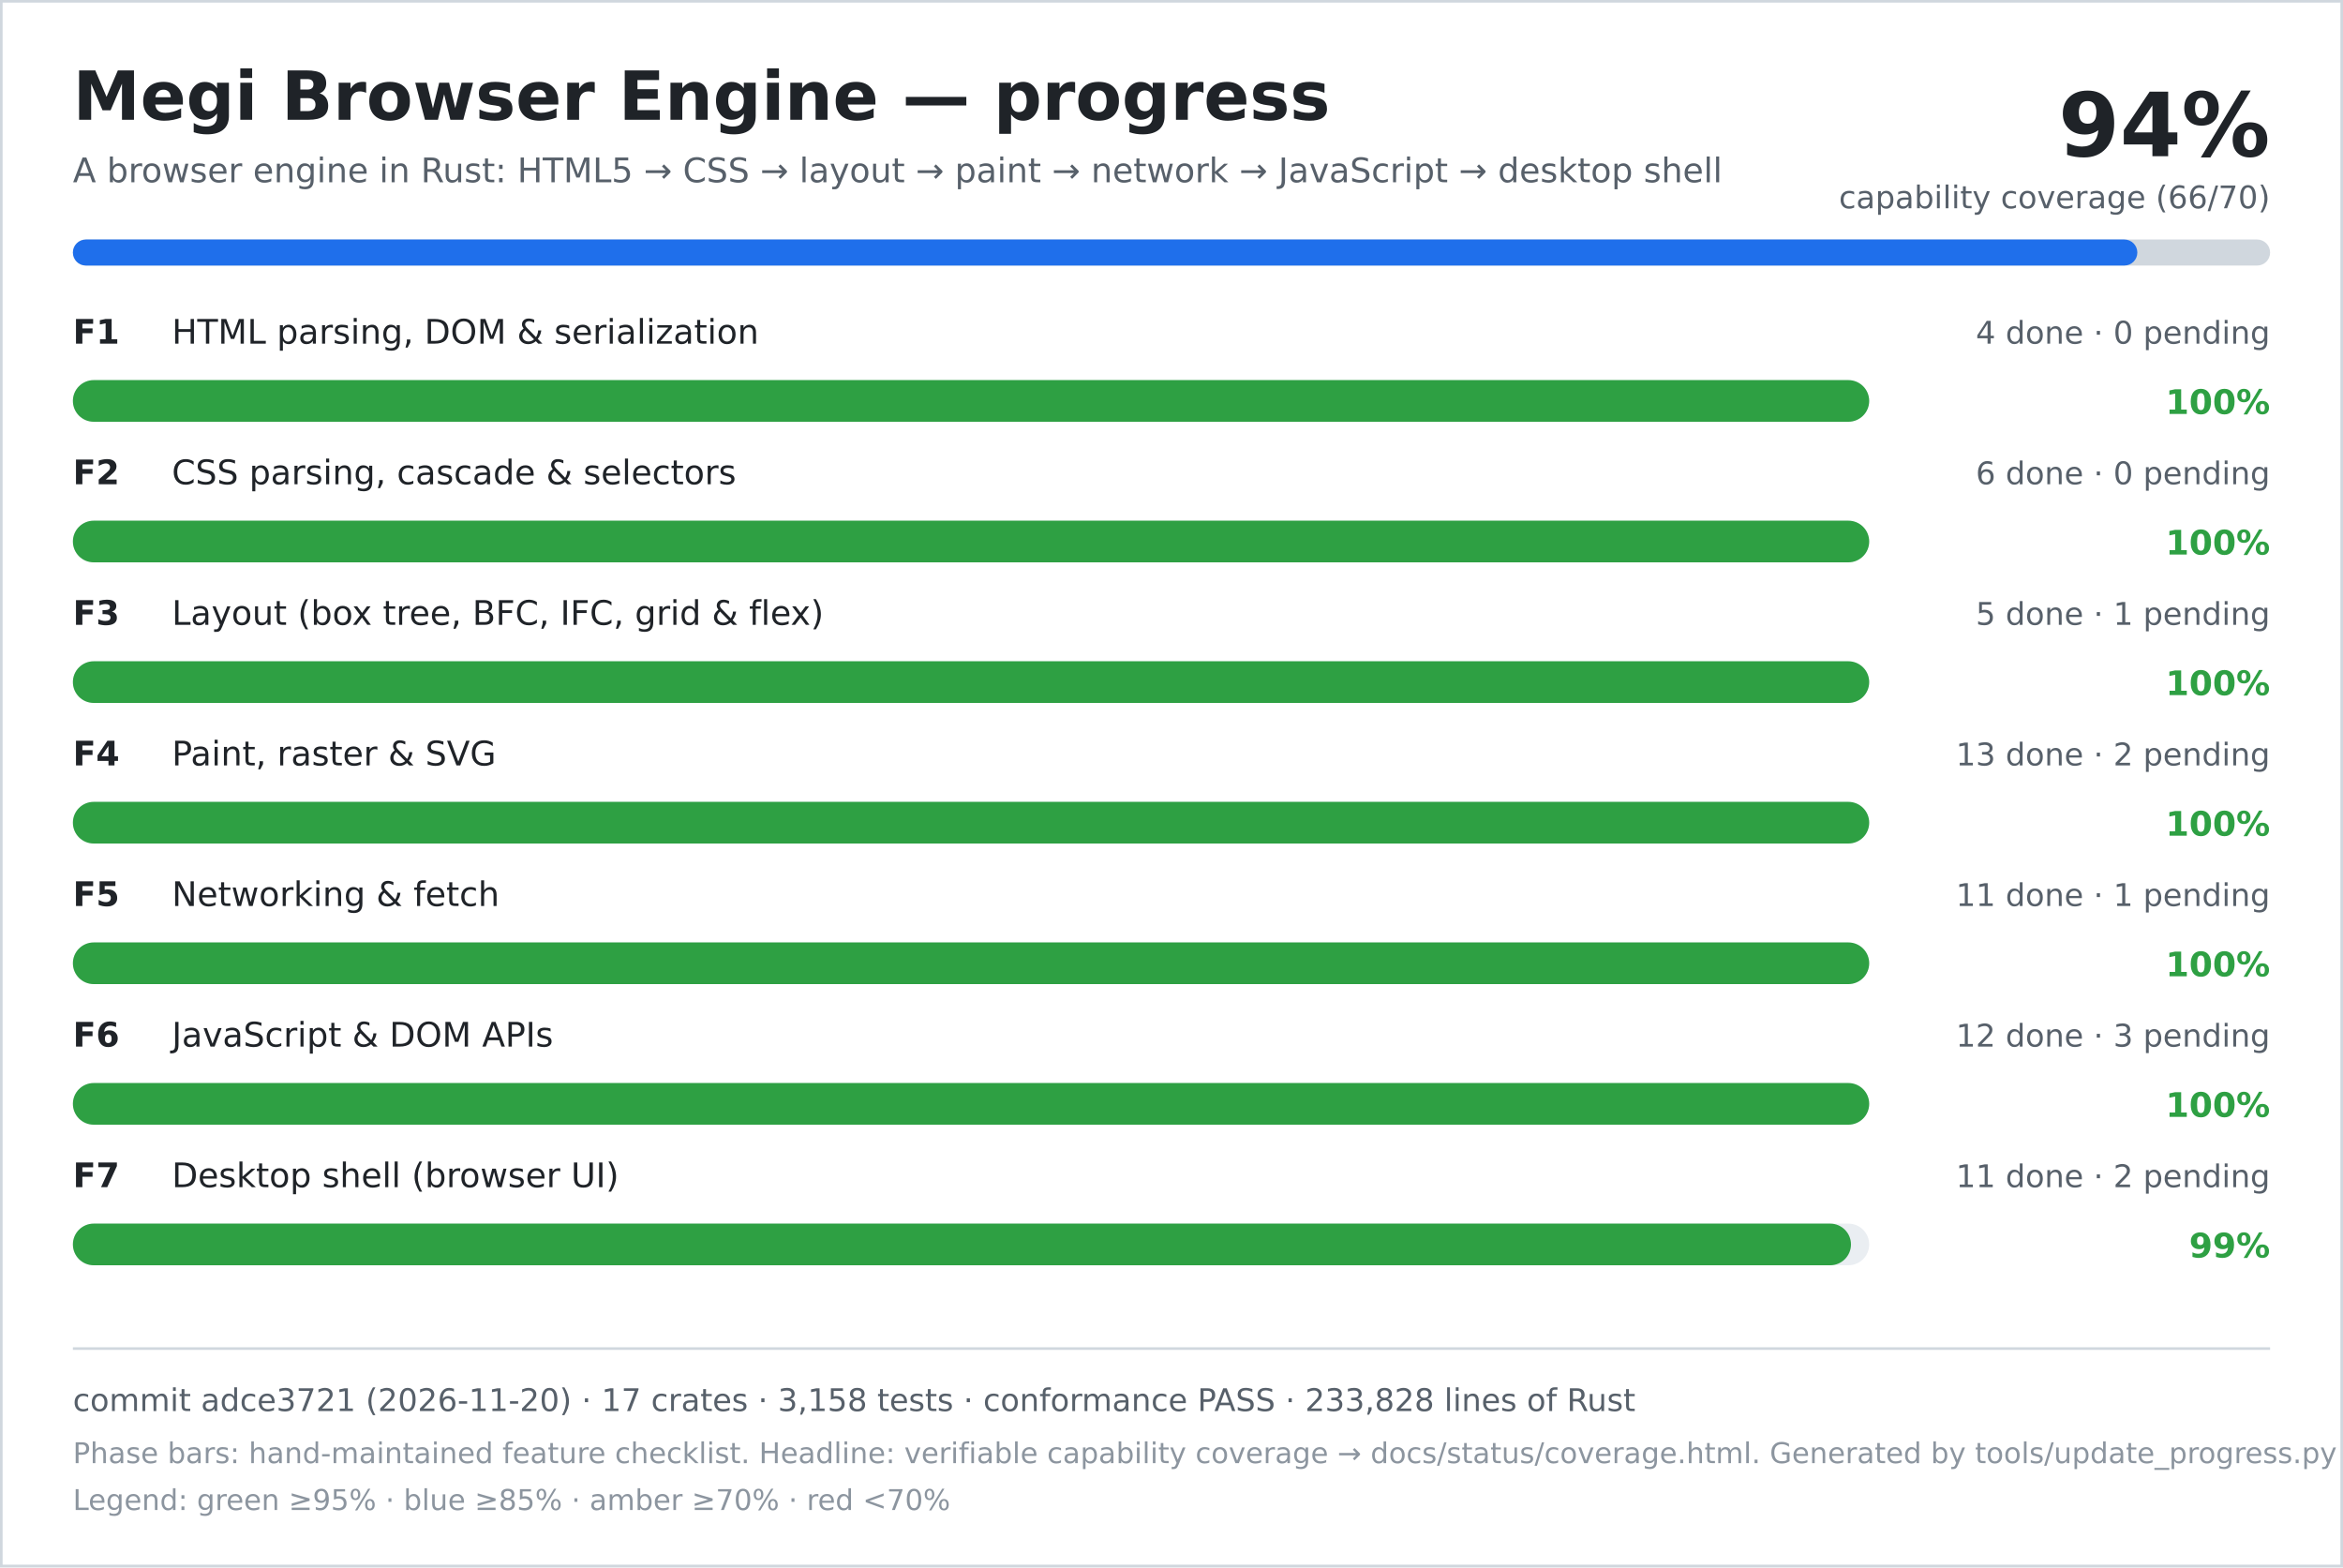
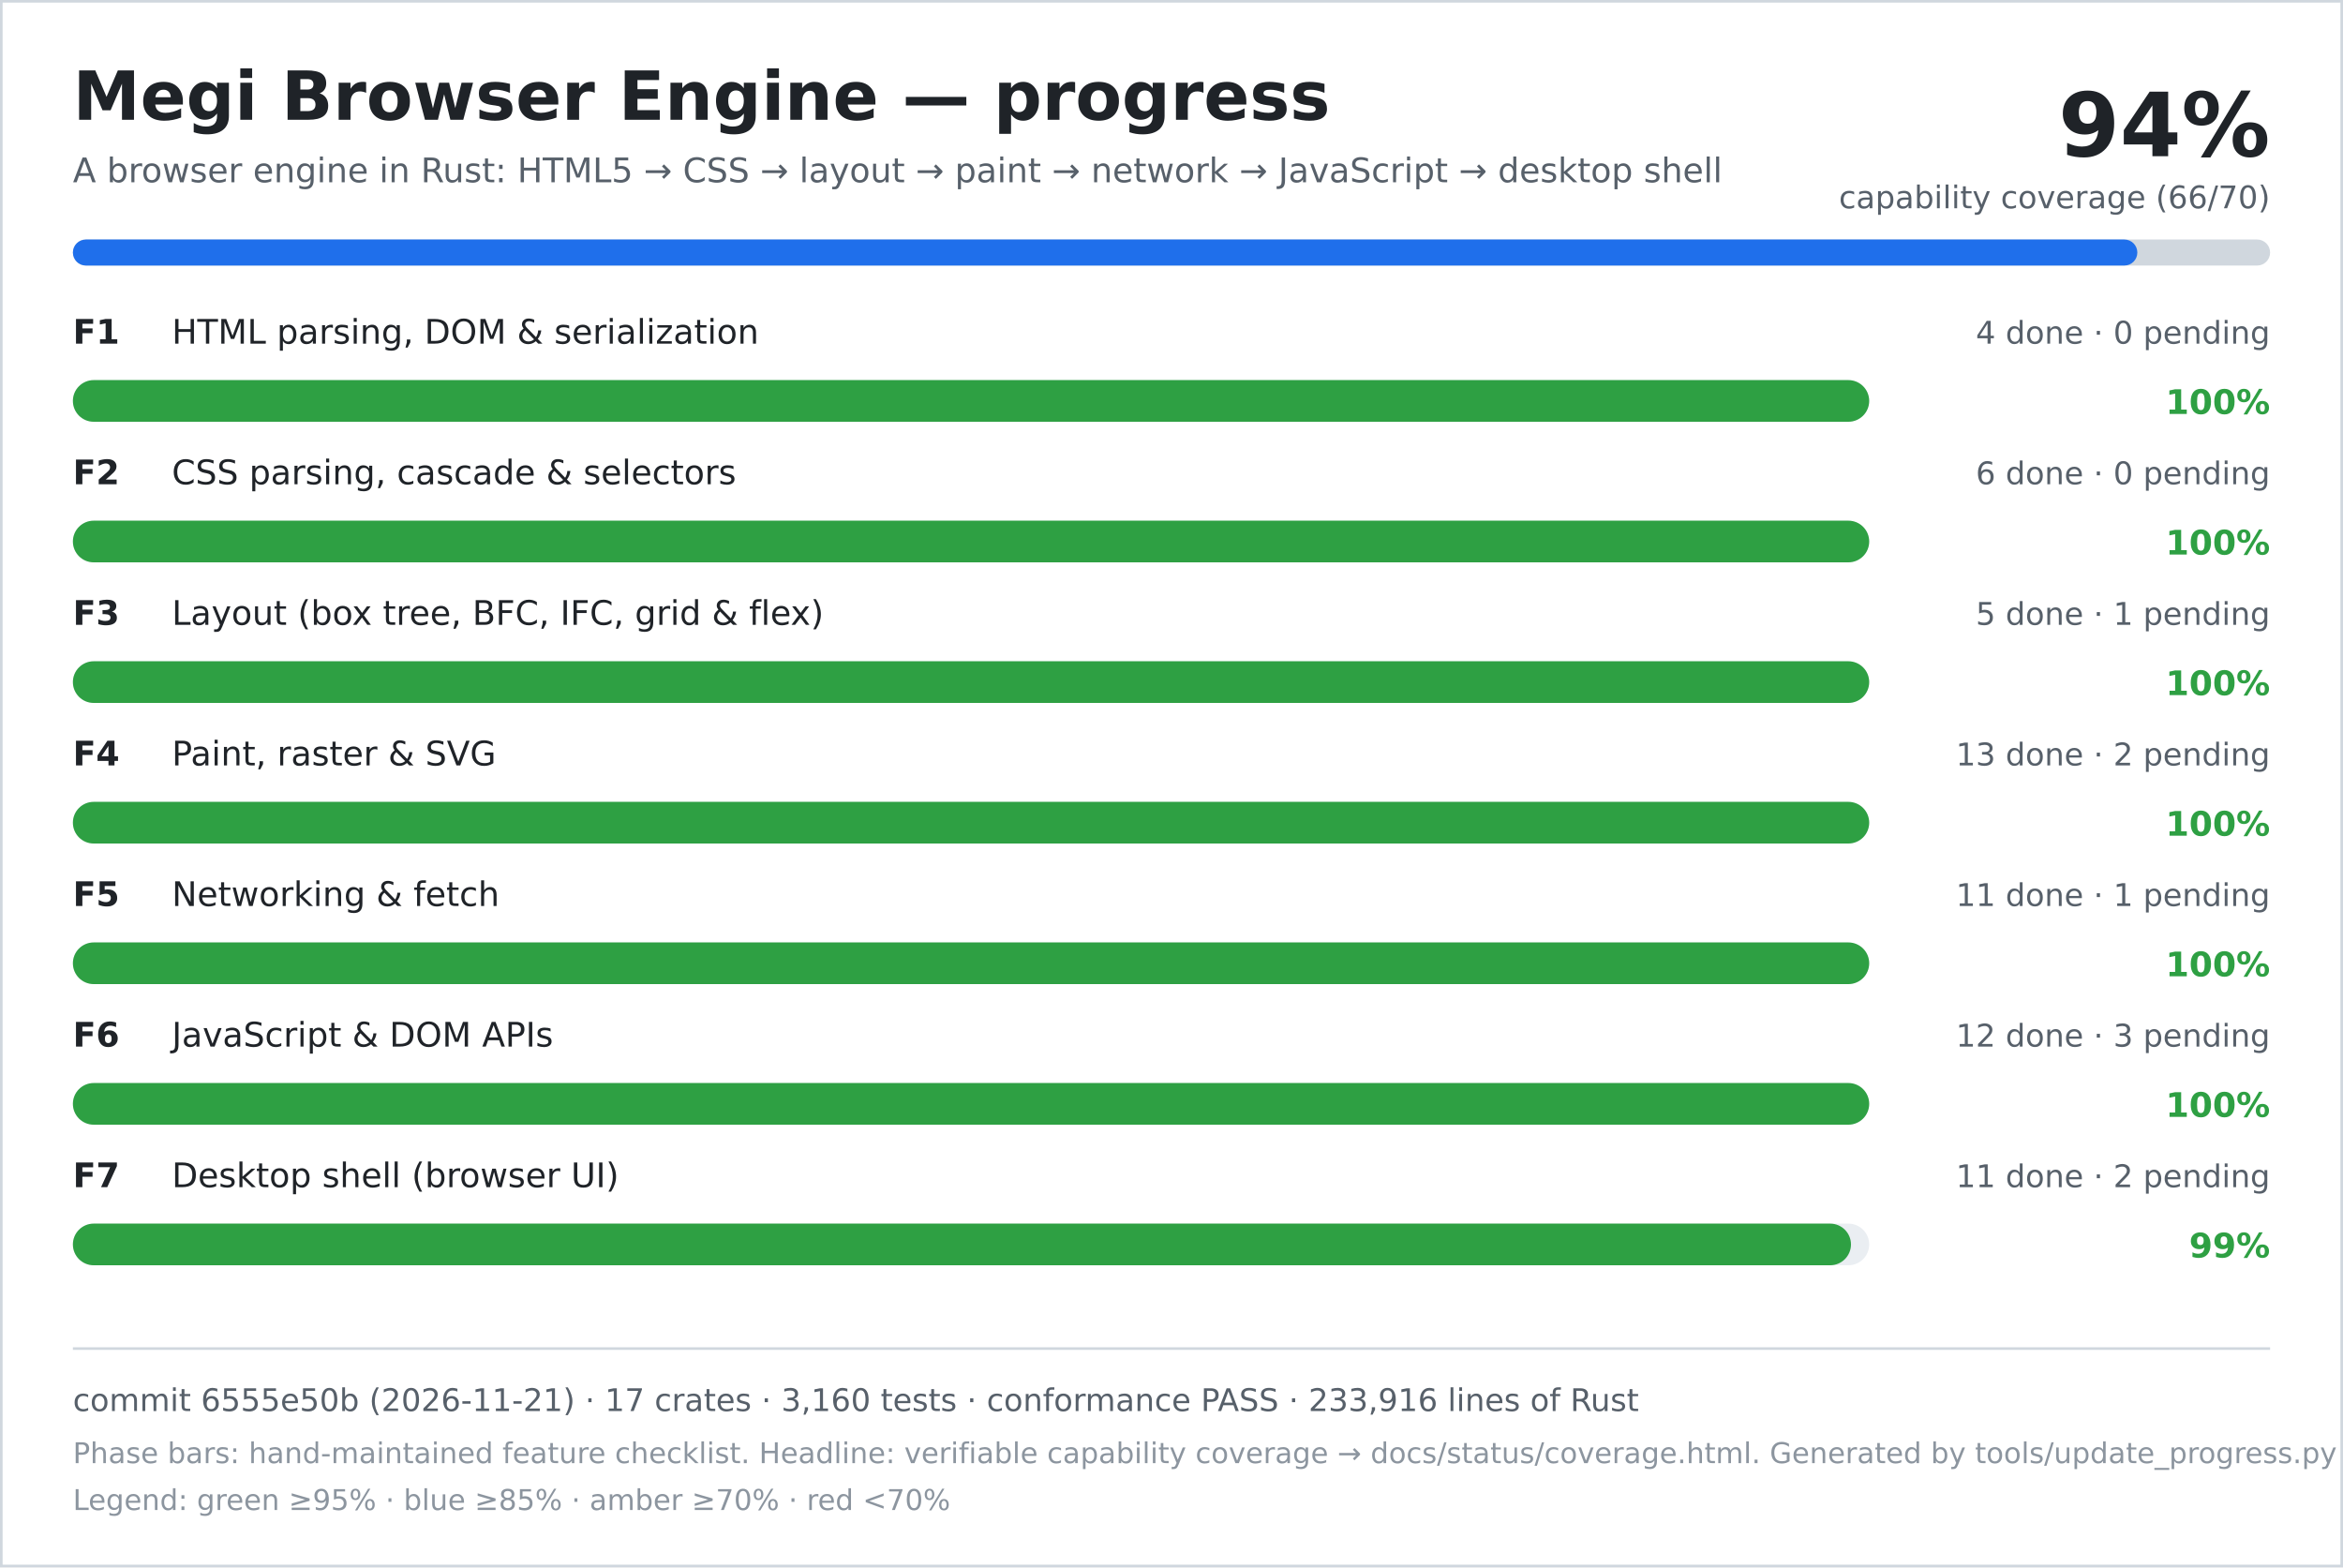
<svg xmlns="http://www.w3.org/2000/svg" width="900" height="602" viewBox="0 0 900 602" role="img" aria-labelledby="title desc">
  <rect width="900" height="602" fill="#ffffff" />
  <rect x="0.5" y="0.5" width="899" height="601" fill="none" stroke="#d0d7de" />
  <text x="28" y="46" font-family="DejaVu Sans, Verdana, sans-serif" font-size="26" font-weight="700" fill="#1f2328">Megi Browser Engine — progress</text>
  <text x="28" y="70" font-family="DejaVu Sans, Verdana, sans-serif" font-size="13" fill="#57606a">A browser engine in Rust: HTML5 → CSS → layout → paint → network → JavaScript → desktop shell</text>
  <text x="872" y="60" text-anchor="end" font-family="DejaVu Sans, Verdana, sans-serif" font-size="34" font-weight="700" fill="#1f2328">94%</text>
  <text x="872" y="80" text-anchor="end" font-family="DejaVu Sans, Verdana, sans-serif" font-size="12" fill="#57606a">capability coverage (66/70)</text>
  <rect x="28" y="92" width="844" height="10" rx="5" fill="#d0d7de" />
  <rect x="28" y="92" width="793" height="10" rx="5" fill="#1f6feb" />
  <text x="28" y="132" font-family="DejaVu Sans, Verdana, sans-serif" font-size="13" font-weight="700" fill="#1f2328">F1</text>
  <text x="66" y="132" font-family="DejaVu Sans, Verdana, sans-serif" font-size="13" fill="#1f2328">HTML parsing, DOM &amp; serialization</text>
  <text x="872" y="132" text-anchor="end" font-family="DejaVu Sans, Verdana, sans-serif" font-size="12" fill="#57606a">4 done · 0 pending</text>
  <rect x="28" y="146" width="690" height="16" rx="8" fill="#eaeef2" />
  <rect x="28" y="146" width="690" height="16" rx="8" fill="#2ea043" />
  <text x="872" y="159" text-anchor="end" font-family="DejaVu Sans, Verdana, sans-serif" font-size="13" font-weight="700" fill="#2ea043">100%</text>
  <text x="28" y="186" font-family="DejaVu Sans, Verdana, sans-serif" font-size="13" font-weight="700" fill="#1f2328">F2</text>
  <text x="66" y="186" font-family="DejaVu Sans, Verdana, sans-serif" font-size="13" fill="#1f2328">CSS parsing, cascade &amp; selectors</text>
  <text x="872" y="186" text-anchor="end" font-family="DejaVu Sans, Verdana, sans-serif" font-size="12" fill="#57606a">6 done · 0 pending</text>
  <rect x="28" y="200" width="690" height="16" rx="8" fill="#eaeef2" />
  <rect x="28" y="200" width="690" height="16" rx="8" fill="#2ea043" />
  <text x="872" y="213" text-anchor="end" font-family="DejaVu Sans, Verdana, sans-serif" font-size="13" font-weight="700" fill="#2ea043">100%</text>
  <text x="28" y="240" font-family="DejaVu Sans, Verdana, sans-serif" font-size="13" font-weight="700" fill="#1f2328">F3</text>
  <text x="66" y="240" font-family="DejaVu Sans, Verdana, sans-serif" font-size="13" fill="#1f2328">Layout (box tree, BFC, IFC, grid &amp; flex)</text>
  <text x="872" y="240" text-anchor="end" font-family="DejaVu Sans, Verdana, sans-serif" font-size="12" fill="#57606a">5 done · 1 pending</text>
  <rect x="28" y="254" width="690" height="16" rx="8" fill="#eaeef2" />
  <rect x="28" y="254" width="690" height="16" rx="8" fill="#2ea043" />
  <text x="872" y="267" text-anchor="end" font-family="DejaVu Sans, Verdana, sans-serif" font-size="13" font-weight="700" fill="#2ea043">100%</text>
  <text x="28" y="294" font-family="DejaVu Sans, Verdana, sans-serif" font-size="13" font-weight="700" fill="#1f2328">F4</text>
  <text x="66" y="294" font-family="DejaVu Sans, Verdana, sans-serif" font-size="13" fill="#1f2328">Paint, raster &amp; SVG</text>
  <text x="872" y="294" text-anchor="end" font-family="DejaVu Sans, Verdana, sans-serif" font-size="12" fill="#57606a">13 done · 2 pending</text>
  <rect x="28" y="308" width="690" height="16" rx="8" fill="#eaeef2" />
  <rect x="28" y="308" width="690" height="16" rx="8" fill="#2ea043" />
  <text x="872" y="321" text-anchor="end" font-family="DejaVu Sans, Verdana, sans-serif" font-size="13" font-weight="700" fill="#2ea043">100%</text>
  <text x="28" y="348" font-family="DejaVu Sans, Verdana, sans-serif" font-size="13" font-weight="700" fill="#1f2328">F5</text>
  <text x="66" y="348" font-family="DejaVu Sans, Verdana, sans-serif" font-size="13" fill="#1f2328">Networking &amp; fetch</text>
  <text x="872" y="348" text-anchor="end" font-family="DejaVu Sans, Verdana, sans-serif" font-size="12" fill="#57606a">11 done · 1 pending</text>
  <rect x="28" y="362" width="690" height="16" rx="8" fill="#eaeef2" />
  <rect x="28" y="362" width="690" height="16" rx="8" fill="#2ea043" />
  <text x="872" y="375" text-anchor="end" font-family="DejaVu Sans, Verdana, sans-serif" font-size="13" font-weight="700" fill="#2ea043">100%</text>
  <text x="28" y="402" font-family="DejaVu Sans, Verdana, sans-serif" font-size="13" font-weight="700" fill="#1f2328">F6</text>
  <text x="66" y="402" font-family="DejaVu Sans, Verdana, sans-serif" font-size="13" fill="#1f2328">JavaScript &amp; DOM APIs</text>
  <text x="872" y="402" text-anchor="end" font-family="DejaVu Sans, Verdana, sans-serif" font-size="12" fill="#57606a">12 done · 3 pending</text>
  <rect x="28" y="416" width="690" height="16" rx="8" fill="#eaeef2" />
  <rect x="28" y="416" width="690" height="16" rx="8" fill="#2ea043" />
  <text x="872" y="429" text-anchor="end" font-family="DejaVu Sans, Verdana, sans-serif" font-size="13" font-weight="700" fill="#2ea043">100%</text>
  <text x="28" y="456" font-family="DejaVu Sans, Verdana, sans-serif" font-size="13" font-weight="700" fill="#1f2328">F7</text>
  <text x="66" y="456" font-family="DejaVu Sans, Verdana, sans-serif" font-size="13" fill="#1f2328">Desktop shell (browser UI)</text>
  <text x="872" y="456" text-anchor="end" font-family="DejaVu Sans, Verdana, sans-serif" font-size="12" fill="#57606a">11 done · 2 pending</text>
  <rect x="28" y="470" width="690" height="16" rx="8" fill="#eaeef2" />
  <rect x="28" y="470" width="683" height="16" rx="8" fill="#2ea043" />
  <text x="872" y="483" text-anchor="end" font-family="DejaVu Sans, Verdana, sans-serif" font-size="13" font-weight="700" fill="#2ea043">99%</text>
  <line x1="28" y1="518" x2="872" y2="518" stroke="#d0d7de" />
-   <text x="28" y="542" font-family="DejaVu Sans, Verdana, sans-serif" font-size="12" fill="#57606a">commit adce3721 (2026-11-20) · 17 crates · 3,158 tests · conformance PASS · 233,828 lines of Rust</text>
+   <text x="28" y="542" font-family="DejaVu Sans, Verdana, sans-serif" font-size="12" fill="#57606a">commit 6555e50b (2026-11-21) · 17 crates · 3,160 tests · conformance PASS · 233,916 lines of Rust</text>
  <text x="28" y="562" font-family="DejaVu Sans, Verdana, sans-serif" font-size="11" fill="#8c959f">Phase bars: hand-maintained feature checklist. Headline: verifiable capability coverage → docs/status/coverage.html. Generated by tools/update_progress.py — do not edit.</text>
  <text x="28" y="580" font-family="DejaVu Sans, Verdana, sans-serif" font-size="11" fill="#8c959f">Legend: green ≥95% · blue ≥85% · amber ≥70% · red &lt;70%</text>
</svg>
